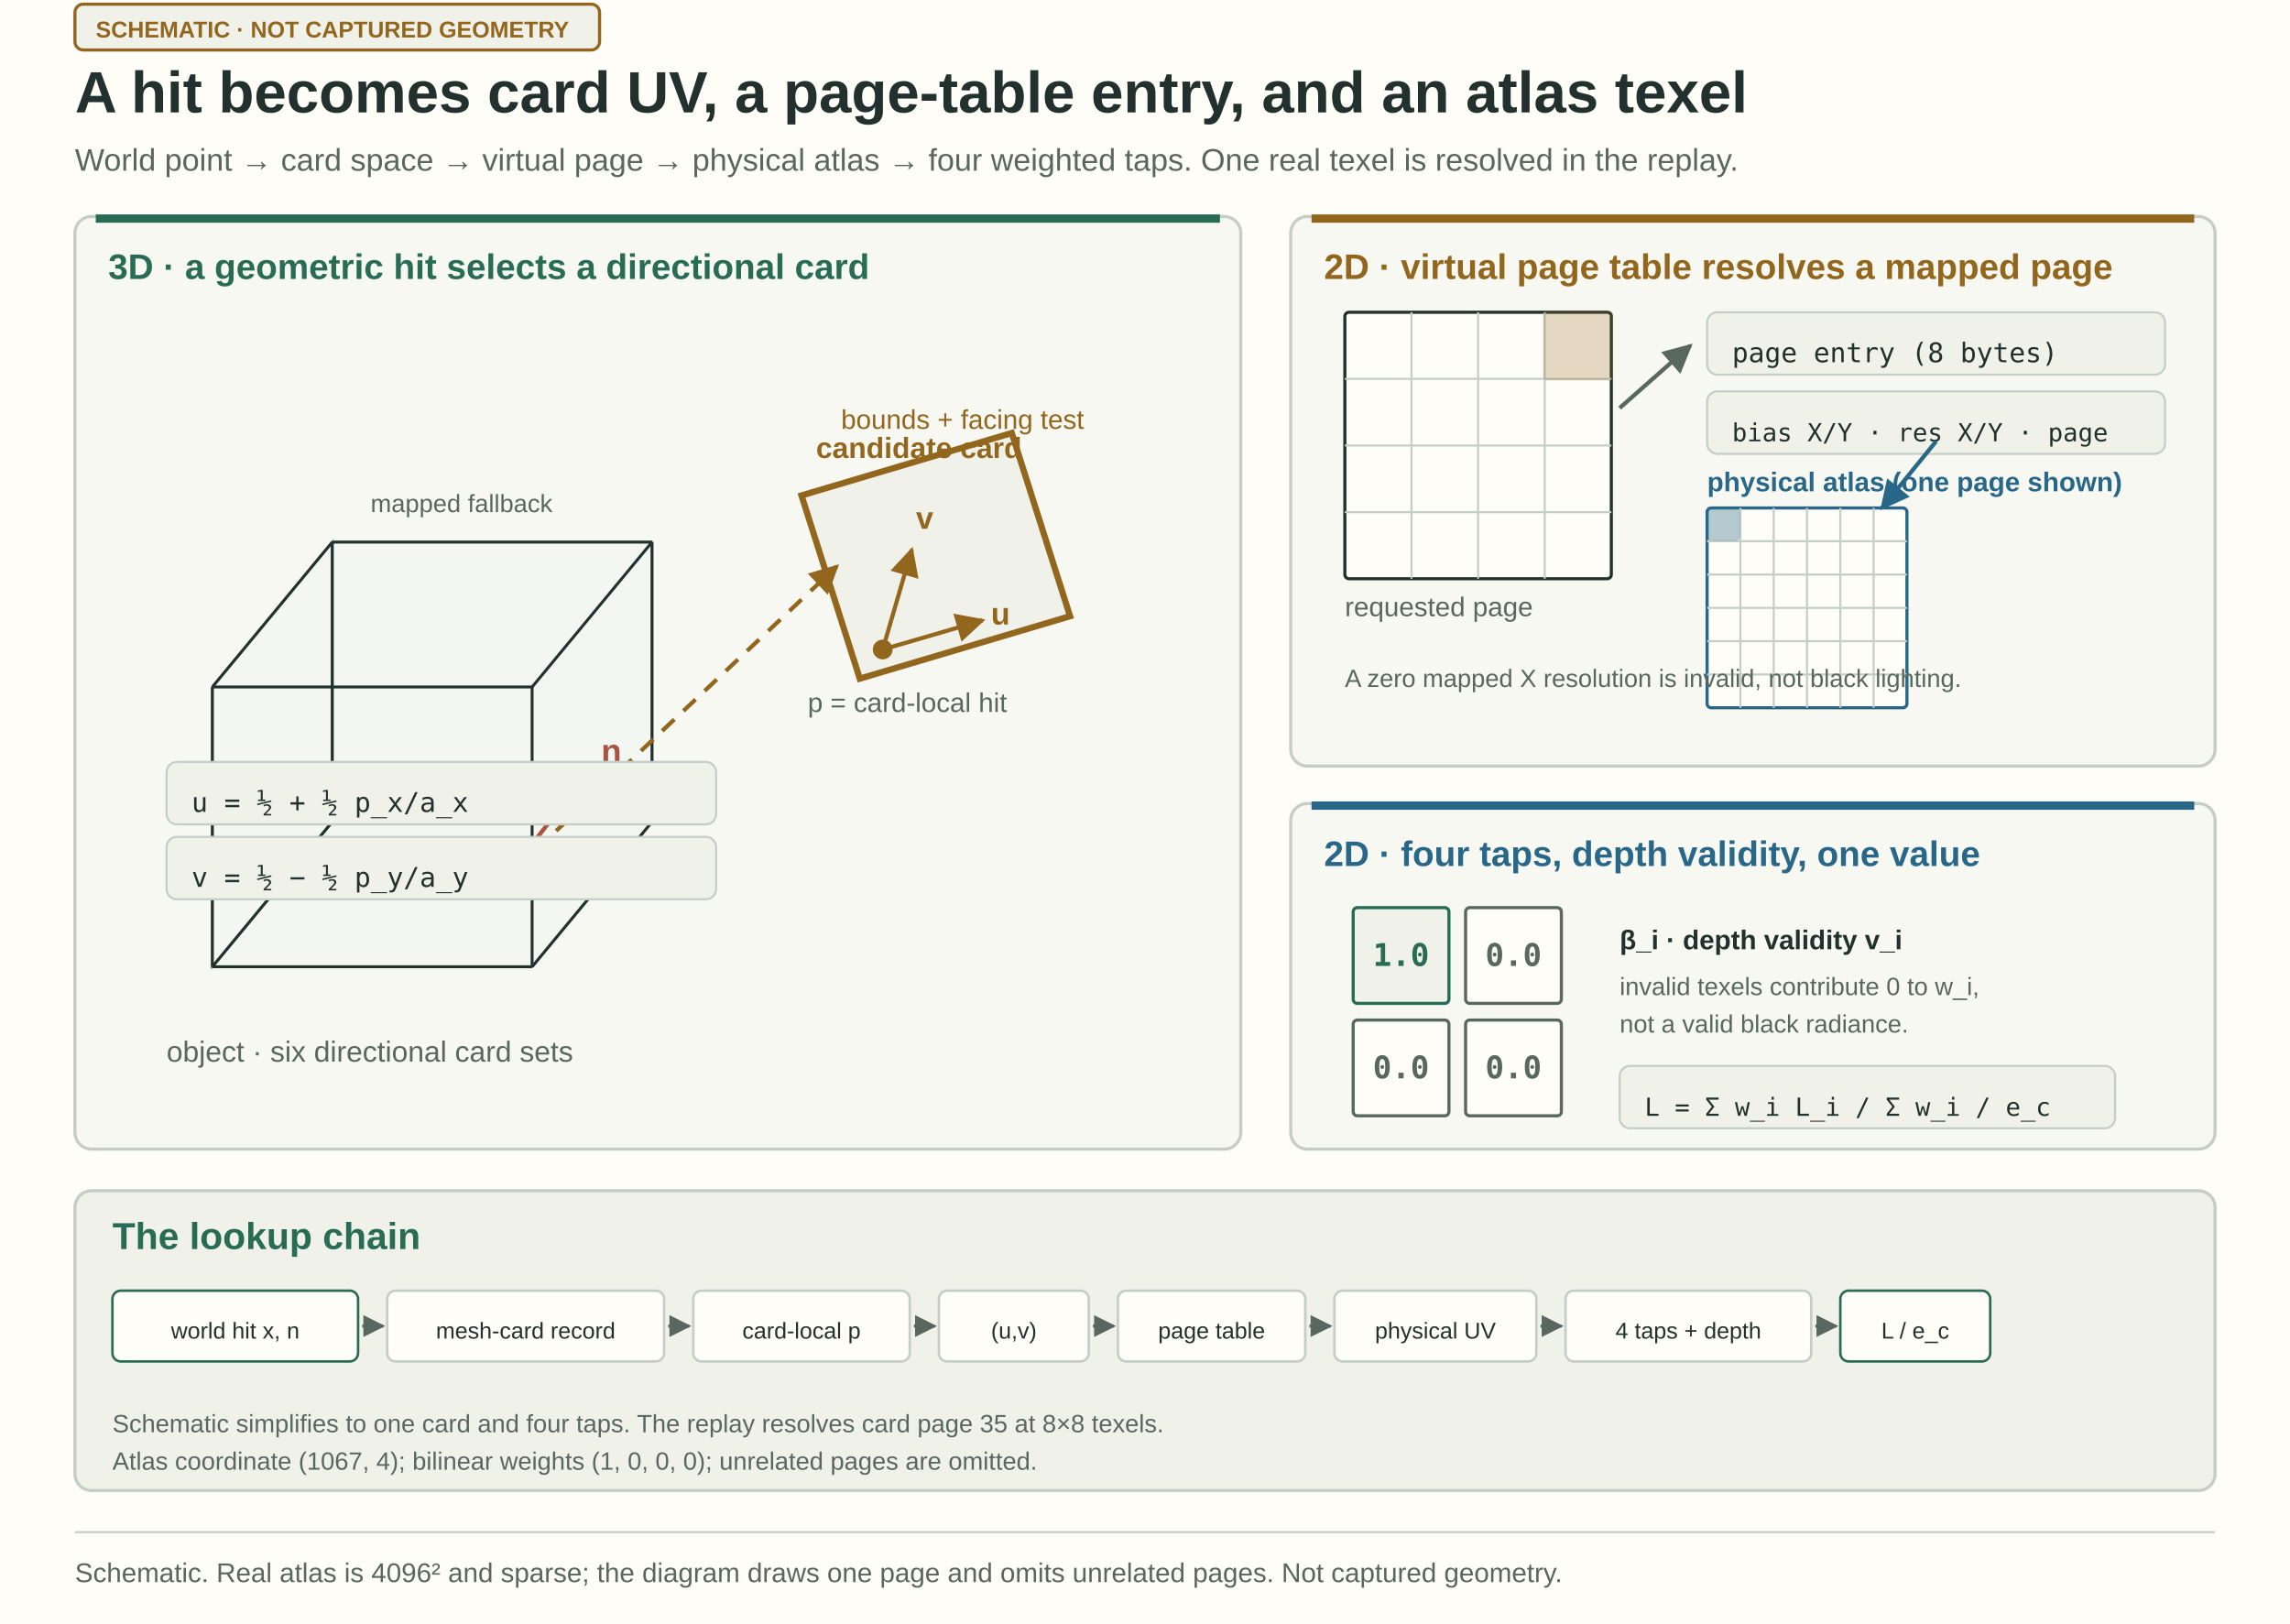
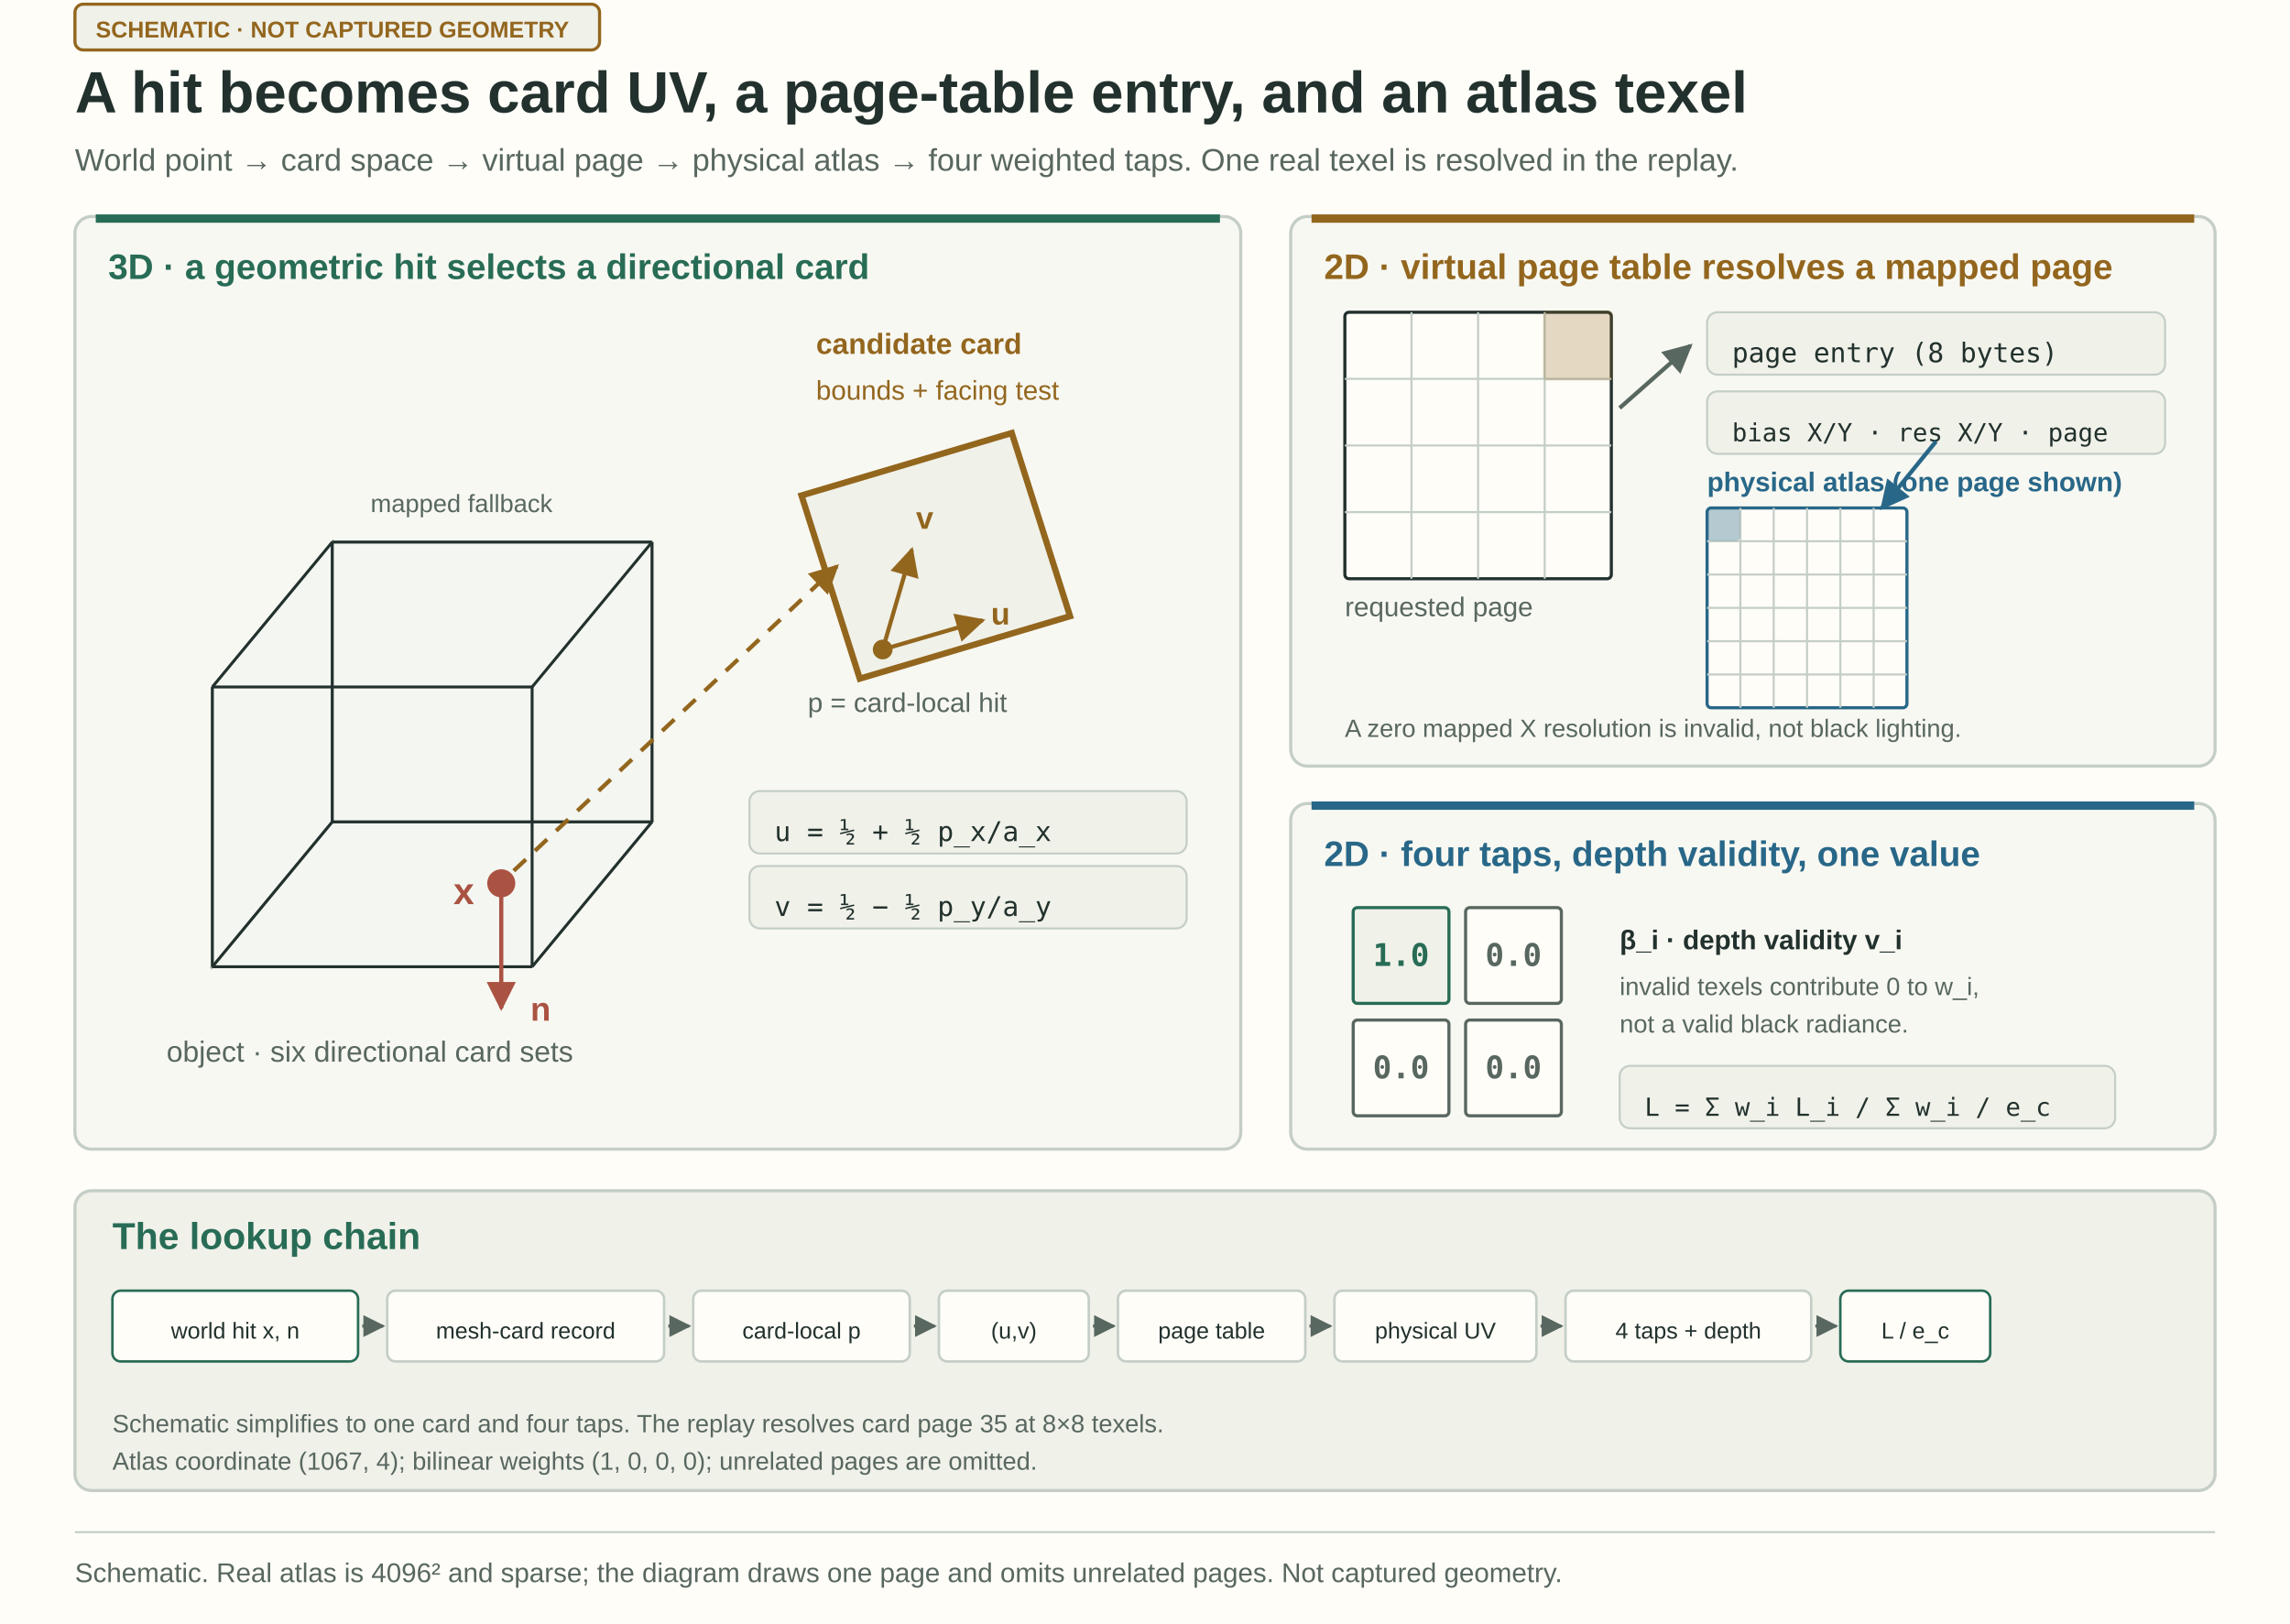
<svg xmlns="http://www.w3.org/2000/svg" viewBox="0 0 1100 780" width="1100" height="780" role="img" aria-labelledby="title desc" data-schematic="true">
  <defs>
    <marker id="arrow-green" viewBox="0 0 10 10" refX="9" refY="5" markerWidth="7" markerHeight="7" orient="auto-start-reverse">
      <path d="M0 0 L10 5 L0 10 Z" fill="#286c56" />
    </marker>
    <marker id="arrow-blue" viewBox="0 0 10 10" refX="9" refY="5" markerWidth="7" markerHeight="7" orient="auto-start-reverse">
      <path d="M0 0 L10 5 L0 10 Z" fill="#286788" />
    </marker>
    <marker id="arrow-gold" viewBox="0 0 10 10" refX="9" refY="5" markerWidth="7" markerHeight="7" orient="auto-start-reverse">
      <path d="M0 0 L10 5 L0 10 Z" fill="#93661e" />
    </marker>
    <marker id="arrow-red" viewBox="0 0 10 10" refX="9" refY="5" markerWidth="7" markerHeight="7" orient="auto-start-reverse">
      <path d="M0 0 L10 5 L0 10 Z" fill="#aa5343" />
    </marker>
    <marker id="arrow-muted" viewBox="0 0 10 10" refX="9" refY="5" markerWidth="7" markerHeight="7" orient="auto-start-reverse">
      <path d="M0 0 L10 5 L0 10 Z" fill="#586760" />
    </marker>
    <marker id="arrow-ink" viewBox="0 0 10 10" refX="9" refY="5" markerWidth="7" markerHeight="7" orient="auto-start-reverse">
      <path d="M0 0 L10 5 L0 10 Z" fill="#22312d" />
    </marker>
  </defs>
  <rect width="1100" height="780" fill="#fffdf8" />
  <g font-family="Segoe UI, Arial, sans-serif">
    <rect x="36" y="2" width="252" height="22" rx="4" fill="#f0f1e9" stroke="#93661e" stroke-width="1.5" opacity="1" />
    <text x="46" y="18" font-family="Segoe UI, Arial, sans-serif" font-size="11" fill="#93661e" font-weight="600" text-anchor="start">SCHEMATIC · NOT CAPTURED GEOMETRY</text>
    <text x="36" y="54" font-family="Segoe UI, Arial, sans-serif" font-size="28" fill="#22312d" font-weight="600" text-anchor="start">A hit becomes card UV, a page-table entry, and an atlas texel</text>
    <text x="36" y="82" font-family="Segoe UI, Arial, sans-serif" font-size="15" fill="#586760" font-weight="400" text-anchor="start">World point → card space → virtual page → physical atlas → four weighted taps. One real texel is resolved in the replay.</text>
    <rect x="36" y="104" width="560" height="448" rx="8" fill="#f8f8f2" stroke="#c4cec7" stroke-width="1.5" opacity="1" />
    <path d="M46 105H586" stroke="#286c56" stroke-width="4" />
    <text x="52" y="134" font-family="Segoe UI, Arial, sans-serif" font-size="17" fill="#286c56" font-weight="600" text-anchor="start">3D · a geometric hit selects a directional card</text>
    <path d="M159.6 260.4L313.2 260.4L313.2 394.8L159.6 394.8Z" fill="#edf3ee" stroke="#22312d" stroke-width="1.2" opacity="0.35" />
    <path d="M102.0 330.0L159.6 260.4L159.6 394.8L102.0 464.4Z" fill="#edf3ee" stroke="#22312d" stroke-width="1.2" opacity="0.35" />
    <path d="M102.0 464.4L159.6 394.8L313.2 394.8L255.6 464.4Z" fill="#edf3ee" stroke="#22312d" stroke-width="1.2" opacity="0.35" />
    <path d="M102.0 330.0L255.6 330.0" fill="none" stroke="#22312d" stroke-width="1.4" />
    <path d="M255.6 330.0L255.6 464.4" fill="none" stroke="#22312d" stroke-width="1.4" />
    <path d="M255.6 464.4L102.0 464.4" fill="none" stroke="#22312d" stroke-width="1.4" />
    <path d="M102.0 464.4L102.0 330.0" fill="none" stroke="#22312d" stroke-width="1.4" />
    <path d="M159.6 260.4L313.2 260.4" fill="none" stroke="#22312d" stroke-width="1.4" />
    <path d="M313.2 260.4L313.2 394.8" fill="none" stroke="#22312d" stroke-width="1.4" />
    <path d="M313.2 394.8L159.6 394.8" fill="none" stroke="#22312d" stroke-width="1.4" />
    <path d="M159.6 394.8L159.6 260.4" fill="none" stroke="#22312d" stroke-width="1.4" />
    <path d="M102.0 330.0L159.6 260.4" fill="none" stroke="#22312d" stroke-width="1.4" />
    <path d="M255.6 330.0L313.2 260.4" fill="none" stroke="#22312d" stroke-width="1.4" />
    <path d="M102.0 464.4L159.6 394.8" fill="none" stroke="#22312d" stroke-width="1.4" />
    <path d="M255.6 464.4L313.2 394.8" fill="none" stroke="#22312d" stroke-width="1.4" />
    <circle cx="240.778" cy="424.31" r="6" fill="#aa5343" stroke="#aa5343" stroke-width="1.5" />
-     <text x="250.778" y="414.31" font-family="Segoe UI, Arial, sans-serif" font-size="18" fill="#aa5343" font-weight="600" text-anchor="start">x</text>
-     <path d="M240.778 424.31L284.778 368.31" fill="none" stroke="#aa5343" stroke-width="2" marker-end="url(#arrow-red)" />
-     <text x="288.778" y="366.31" font-family="Segoe UI, Arial, sans-serif" font-size="16" fill="#aa5343" font-weight="600" text-anchor="start">n</text>
+     <text x="217.778" y="434.31" font-family="Segoe UI, Arial, sans-serif" font-size="18" fill="#aa5343" font-weight="600" text-anchor="start">x</text>
+     <path d="M240.778 424.31L240.778 484.31" fill="none" stroke="#aa5343" stroke-width="2" marker-end="url(#arrow-red)" />
+     <text x="254.778" y="490.31" font-family="Segoe UI, Arial, sans-serif" font-size="16" fill="#aa5343" font-weight="600" text-anchor="start">n</text>
    <text x="80" y="510" font-family="Segoe UI, Arial, sans-serif" font-size="14" fill="#586760" font-weight="400" text-anchor="start">object · six directional card sets</text>
    <path d="M385 238L486 208L514 296L413 326Z" fill="#f0f1e9" stroke="#93661e" stroke-width="3" opacity="1" />
-     <text x="392" y="220" font-family="Segoe UI, Arial, sans-serif" font-size="14" fill="#93661e" font-weight="600" text-anchor="start">candidate card</text>
+     <text x="392" y="170" font-family="Segoe UI, Arial, sans-serif" font-size="14" fill="#93661e" font-weight="600" text-anchor="start">candidate card</text>
    <path d="M246.778 418.31L402 272" fill="none" stroke="#93661e" stroke-width="2" stroke-dasharray="8 6" marker-end="url(#arrow-gold)" />
-     <text x="404" y="206" font-family="Segoe UI, Arial, sans-serif" font-size="13" fill="#93661e" font-weight="400" text-anchor="start">bounds + facing test</text>
+     <text x="392" y="192" font-family="Segoe UI, Arial, sans-serif" font-size="13" fill="#93661e" font-weight="400" text-anchor="start">bounds + facing test</text>
    <path d="M424 312L472 298" fill="none" stroke="#93661e" stroke-width="2" marker-end="url(#arrow-gold)" />
    <path d="M424 312L438 264" fill="none" stroke="#93661e" stroke-width="2" marker-end="url(#arrow-gold)" />
    <text x="476" y="300" font-family="Segoe UI, Arial, sans-serif" font-size="15" fill="#93661e" font-weight="600" text-anchor="start">u</text>
    <text x="440" y="254" font-family="Segoe UI, Arial, sans-serif" font-size="15" fill="#93661e" font-weight="600" text-anchor="start">v</text>
    <circle cx="424" cy="312" r="4" fill="#93661e" stroke="#93661e" stroke-width="1.5" />
    <text x="388" y="342" font-family="Segoe UI, Arial, sans-serif" font-size="13" fill="#586760" font-weight="400" text-anchor="start">p = card-local hit</text>
-     <rect x="80" y="366" width="264" height="30" rx="5" fill="#f0f1e9" stroke="#c4cec7" stroke-width="1" opacity="1" />
-     <text x="92" y="390" font-family="Cascadia Code, Consolas, monospace" font-size="13" fill="#22312d" font-weight="400" text-anchor="start">u = ½ + ½ p_x/a_x</text>
-     <rect x="80" y="402" width="264" height="30" rx="5" fill="#f0f1e9" stroke="#c4cec7" stroke-width="1" opacity="1" />
-     <text x="92" y="426" font-family="Cascadia Code, Consolas, monospace" font-size="13" fill="#22312d" font-weight="400" text-anchor="start">v = ½ − ½ p_y/a_y</text>
+     <rect x="360" y="380" width="210" height="30" rx="5" fill="#f0f1e9" stroke="#c4cec7" stroke-width="1" opacity="1" />
+     <text x="372" y="404" font-family="Cascadia Code, Consolas, monospace" font-size="13" fill="#22312d" font-weight="400" text-anchor="start">u = ½ + ½ p_x/a_x</text>
+     <rect x="360" y="416" width="210" height="30" rx="5" fill="#f0f1e9" stroke="#c4cec7" stroke-width="1" opacity="1" />
+     <text x="372" y="440" font-family="Cascadia Code, Consolas, monospace" font-size="13" fill="#22312d" font-weight="400" text-anchor="start">v = ½ − ½ p_y/a_y</text>
    <rect x="620" y="104" width="444" height="264" rx="8" fill="#f8f8f2" stroke="#c4cec7" stroke-width="1.5" opacity="1" />
    <path d="M630 105H1054" stroke="#93661e" stroke-width="4" />
    <text x="636" y="134" font-family="Segoe UI, Arial, sans-serif" font-size="17" fill="#93661e" font-weight="600" text-anchor="start">2D · virtual page table resolves a mapped page</text>
    <rect x="646" y="150" width="128" height="128" rx="2" fill="#fffdf8" stroke="#22312d" stroke-width="1.5" opacity="1" />
    <path d="M678.0 150L678.0 278" fill="none" stroke="#c4cec7" stroke-width="1" />
    <path d="M646 182.0L774 182.0" fill="none" stroke="#c4cec7" stroke-width="1" />
    <path d="M710.0 150L710.0 278" fill="none" stroke="#c4cec7" stroke-width="1" />
    <path d="M646 214.0L774 214.0" fill="none" stroke="#c4cec7" stroke-width="1" />
    <path d="M742.0 150L742.0 278" fill="none" stroke="#c4cec7" stroke-width="1" />
    <path d="M646 246.0L774 246.0" fill="none" stroke="#c4cec7" stroke-width="1" />
    <rect x="742.0" y="150" width="32.0" height="32.0" rx="1" fill="#93661e" stroke="#93661e" stroke-width="1.5" opacity="0.25" />
    <text x="646" y="296" font-family="Segoe UI, Arial, sans-serif" font-size="13" fill="#586760" font-weight="400" text-anchor="start">requested page</text>
    <rect x="820" y="150" width="220" height="30" rx="5" fill="#f0f1e9" stroke="#c4cec7" stroke-width="1" opacity="1" />
    <text x="832" y="174" font-family="Cascadia Code, Consolas, monospace" font-size="13" fill="#22312d" font-weight="400" text-anchor="start">page entry (8 bytes)</text>
    <rect x="820" y="188" width="220" height="30" rx="5" fill="#f0f1e9" stroke="#c4cec7" stroke-width="1" opacity="1" />
    <text x="832" y="212" font-family="Cascadia Code, Consolas, monospace" font-size="12" fill="#22312d" font-weight="400" text-anchor="start">bias X/Y · res X/Y · page</text>
    <path d="M778 196L812 166" fill="none" stroke="#586760" stroke-width="2" marker-end="url(#arrow-muted)" />
    <rect x="820" y="244" width="96" height="96" rx="2" fill="#fffdf8" stroke="#286788" stroke-width="1.5" opacity="1" />
    <path d="M836.0 244L836.0 340" fill="none" stroke="#c4cec7" stroke-width="1" />
    <path d="M820 260.0L916 260.0" fill="none" stroke="#c4cec7" stroke-width="1" />
    <path d="M852.0 244L852.0 340" fill="none" stroke="#c4cec7" stroke-width="1" />
    <path d="M820 276.0L916 276.0" fill="none" stroke="#c4cec7" stroke-width="1" />
    <path d="M868.0 244L868.0 340" fill="none" stroke="#c4cec7" stroke-width="1" />
    <path d="M820 292.0L916 292.0" fill="none" stroke="#c4cec7" stroke-width="1" />
    <path d="M884.0 244L884.0 340" fill="none" stroke="#c4cec7" stroke-width="1" />
    <path d="M820 308.0L916 308.0" fill="none" stroke="#c4cec7" stroke-width="1" />
    <path d="M900.0 244L900.0 340" fill="none" stroke="#c4cec7" stroke-width="1" />
    <path d="M820 324.0L916 324.0" fill="none" stroke="#c4cec7" stroke-width="1" />
    <rect x="821" y="245" width="14.0" height="14.0" rx="1" fill="#286788" stroke="#286788" stroke-width="1.5" opacity="0.35" />
    <text x="820" y="236" font-family="Segoe UI, Arial, sans-serif" font-size="13" fill="#286788" font-weight="600" text-anchor="start">physical atlas (one page shown)</text>
    <path d="M930 212L904 244" fill="none" stroke="#286788" stroke-width="2" marker-end="url(#arrow-blue)" />
    <text x="178" y="246" font-family="Segoe UI, Arial, sans-serif" font-size="12" fill="#586760" font-weight="400" text-anchor="start">mapped fallback</text>
-     <text x="646" y="330" font-family="Segoe UI, Arial, sans-serif" font-size="12" fill="#586760" font-weight="400" text-anchor="start">A zero mapped X resolution is invalid, not black lighting.</text>
+     <text x="646" y="354" font-family="Segoe UI, Arial, sans-serif" font-size="12" fill="#586760" font-weight="400" text-anchor="start">A zero mapped X resolution is invalid, not black lighting.</text>
    <rect x="620" y="386" width="444" height="166" rx="8" fill="#f8f8f2" stroke="#c4cec7" stroke-width="1.5" opacity="1" />
    <path d="M630 387H1054" stroke="#286788" stroke-width="4" />
    <text x="636" y="416" font-family="Segoe UI, Arial, sans-serif" font-size="17" fill="#286788" font-weight="600" text-anchor="start">2D · four taps, depth validity, one value</text>
    <rect x="650" y="436" width="46" height="46" rx="2" fill="#f0f1e9" stroke="#286c56" stroke-width="1.5" opacity="1" />
    <text x="673" y="464" font-family="Cascadia Code, Consolas, monospace" font-size="15" fill="#286c56" font-weight="600" text-anchor="middle">1.0</text>
    <rect x="704" y="436" width="46" height="46" rx="2" fill="#fffdf8" stroke="#586760" stroke-width="1.5" opacity="1" />
    <text x="727" y="464" font-family="Cascadia Code, Consolas, monospace" font-size="15" fill="#586760" font-weight="600" text-anchor="middle">0.0</text>
    <rect x="650" y="490" width="46" height="46" rx="2" fill="#fffdf8" stroke="#586760" stroke-width="1.5" opacity="1" />
    <text x="673" y="518" font-family="Cascadia Code, Consolas, monospace" font-size="15" fill="#586760" font-weight="600" text-anchor="middle">0.0</text>
    <rect x="704" y="490" width="46" height="46" rx="2" fill="#fffdf8" stroke="#586760" stroke-width="1.5" opacity="1" />
    <text x="727" y="518" font-family="Cascadia Code, Consolas, monospace" font-size="15" fill="#586760" font-weight="600" text-anchor="middle">0.0</text>
    <text x="778" y="456" font-family="Segoe UI, Arial, sans-serif" font-size="13" fill="#22312d" font-weight="600" text-anchor="start">β_i · depth validity v_i</text>
    <text x="778" y="478" font-family="Segoe UI, Arial, sans-serif" font-size="12" fill="#586760" font-weight="400" text-anchor="start">invalid texels contribute 0 to w_i,</text>
    <text x="778" y="496" font-family="Segoe UI, Arial, sans-serif" font-size="12" fill="#586760" font-weight="400" text-anchor="start">not a valid black radiance.</text>
    <rect x="778" y="512" width="238" height="30" rx="5" fill="#f0f1e9" stroke="#c4cec7" stroke-width="1" opacity="1" />
    <text x="790" y="536" font-family="Cascadia Code, Consolas, monospace" font-size="12" fill="#22312d" font-weight="400" text-anchor="start">L = Σ w_i L_i / Σ w_i / e_c</text>
    <rect x="36" y="572" width="1028" height="144" rx="8" fill="#f0f1e9" stroke="#c4cec7" stroke-width="1.5" opacity="1" />
    <text x="54" y="600" font-family="Segoe UI, Arial, sans-serif" font-size="18" fill="#286c56" font-weight="600" text-anchor="start">The lookup chain</text>
    <rect x="54" y="620" width="118" height="34" rx="4" fill="#fffdf8" stroke="#286c56" stroke-width="1.2" opacity="1" />
    <text x="113.0" y="643" font-family="Segoe UI, Arial, sans-serif" font-size="11" fill="#22312d" font-weight="400" text-anchor="middle">world hit x, n</text>
    <path d="M174 637L184 637" fill="none" stroke="#586760" stroke-width="1.5" marker-end="url(#arrow-muted)" />
    <rect x="186" y="620" width="133" height="34" rx="4" fill="#fffdf8" stroke="#c4cec7" stroke-width="1.2" opacity="1" />
    <text x="252.5" y="643" font-family="Segoe UI, Arial, sans-serif" font-size="11" fill="#22312d" font-weight="400" text-anchor="middle">mesh-card record</text>
    <path d="M321 637L331 637" fill="none" stroke="#586760" stroke-width="1.5" marker-end="url(#arrow-muted)" />
    <rect x="333" y="620" width="104" height="34" rx="4" fill="#fffdf8" stroke="#c4cec7" stroke-width="1.2" opacity="1" />
    <text x="385.0" y="643" font-family="Segoe UI, Arial, sans-serif" font-size="11" fill="#22312d" font-weight="400" text-anchor="middle">card-local p</text>
    <path d="M439 637L449 637" fill="none" stroke="#586760" stroke-width="1.5" marker-end="url(#arrow-muted)" />
    <rect x="451" y="620" width="72" height="34" rx="4" fill="#fffdf8" stroke="#c4cec7" stroke-width="1.2" opacity="1" />
    <text x="487.0" y="643" font-family="Segoe UI, Arial, sans-serif" font-size="11" fill="#22312d" font-weight="400" text-anchor="middle">(u,v)</text>
    <path d="M525 637L535 637" fill="none" stroke="#586760" stroke-width="1.5" marker-end="url(#arrow-muted)" />
    <rect x="537" y="620" width="90" height="34" rx="4" fill="#fffdf8" stroke="#c4cec7" stroke-width="1.2" opacity="1" />
    <text x="582.0" y="643" font-family="Segoe UI, Arial, sans-serif" font-size="11" fill="#22312d" font-weight="400" text-anchor="middle">page table</text>
    <path d="M629 637L639 637" fill="none" stroke="#586760" stroke-width="1.5" marker-end="url(#arrow-muted)" />
    <rect x="641" y="620" width="97" height="34" rx="4" fill="#fffdf8" stroke="#c4cec7" stroke-width="1.2" opacity="1" />
    <text x="689.5" y="643" font-family="Segoe UI, Arial, sans-serif" font-size="11" fill="#22312d" font-weight="400" text-anchor="middle">physical UV</text>
    <path d="M740 637L750 637" fill="none" stroke="#586760" stroke-width="1.5" marker-end="url(#arrow-muted)" />
    <rect x="752" y="620" width="118" height="34" rx="4" fill="#fffdf8" stroke="#c4cec7" stroke-width="1.2" opacity="1" />
    <text x="811.0" y="643" font-family="Segoe UI, Arial, sans-serif" font-size="11" fill="#22312d" font-weight="400" text-anchor="middle">4 taps + depth</text>
    <path d="M872 637L882 637" fill="none" stroke="#586760" stroke-width="1.5" marker-end="url(#arrow-muted)" />
    <rect x="884" y="620" width="72" height="34" rx="4" fill="#fffdf8" stroke="#286c56" stroke-width="1.2" opacity="1" />
    <text x="920.0" y="643" font-family="Segoe UI, Arial, sans-serif" font-size="11" fill="#22312d" font-weight="400" text-anchor="middle">L / e_c</text>
    <text x="54" y="688" font-family="Segoe UI, Arial, sans-serif" font-size="12" fill="#586760" font-weight="400" text-anchor="start">Schematic simplifies to one card and four taps. The replay resolves card page 35 at 8×8 texels.</text>
    <text x="54" y="706" font-family="Segoe UI, Arial, sans-serif" font-size="12" fill="#586760" font-weight="400" text-anchor="start">Atlas coordinate (1067, 4); bilinear weights (1, 0, 0, 0); unrelated pages are omitted.</text>
    <path d="M36 736L1064 736" fill="none" stroke="#c4cec7" stroke-width="1" />
    <text x="36" y="760" font-family="Segoe UI, Arial, sans-serif" font-size="13" fill="#586760" font-weight="400" text-anchor="start">Schematic. Real atlas is 4096² and sparse; the diagram draws one page and omits unrelated pages. Not captured geometry.</text>
  </g>
</svg>
